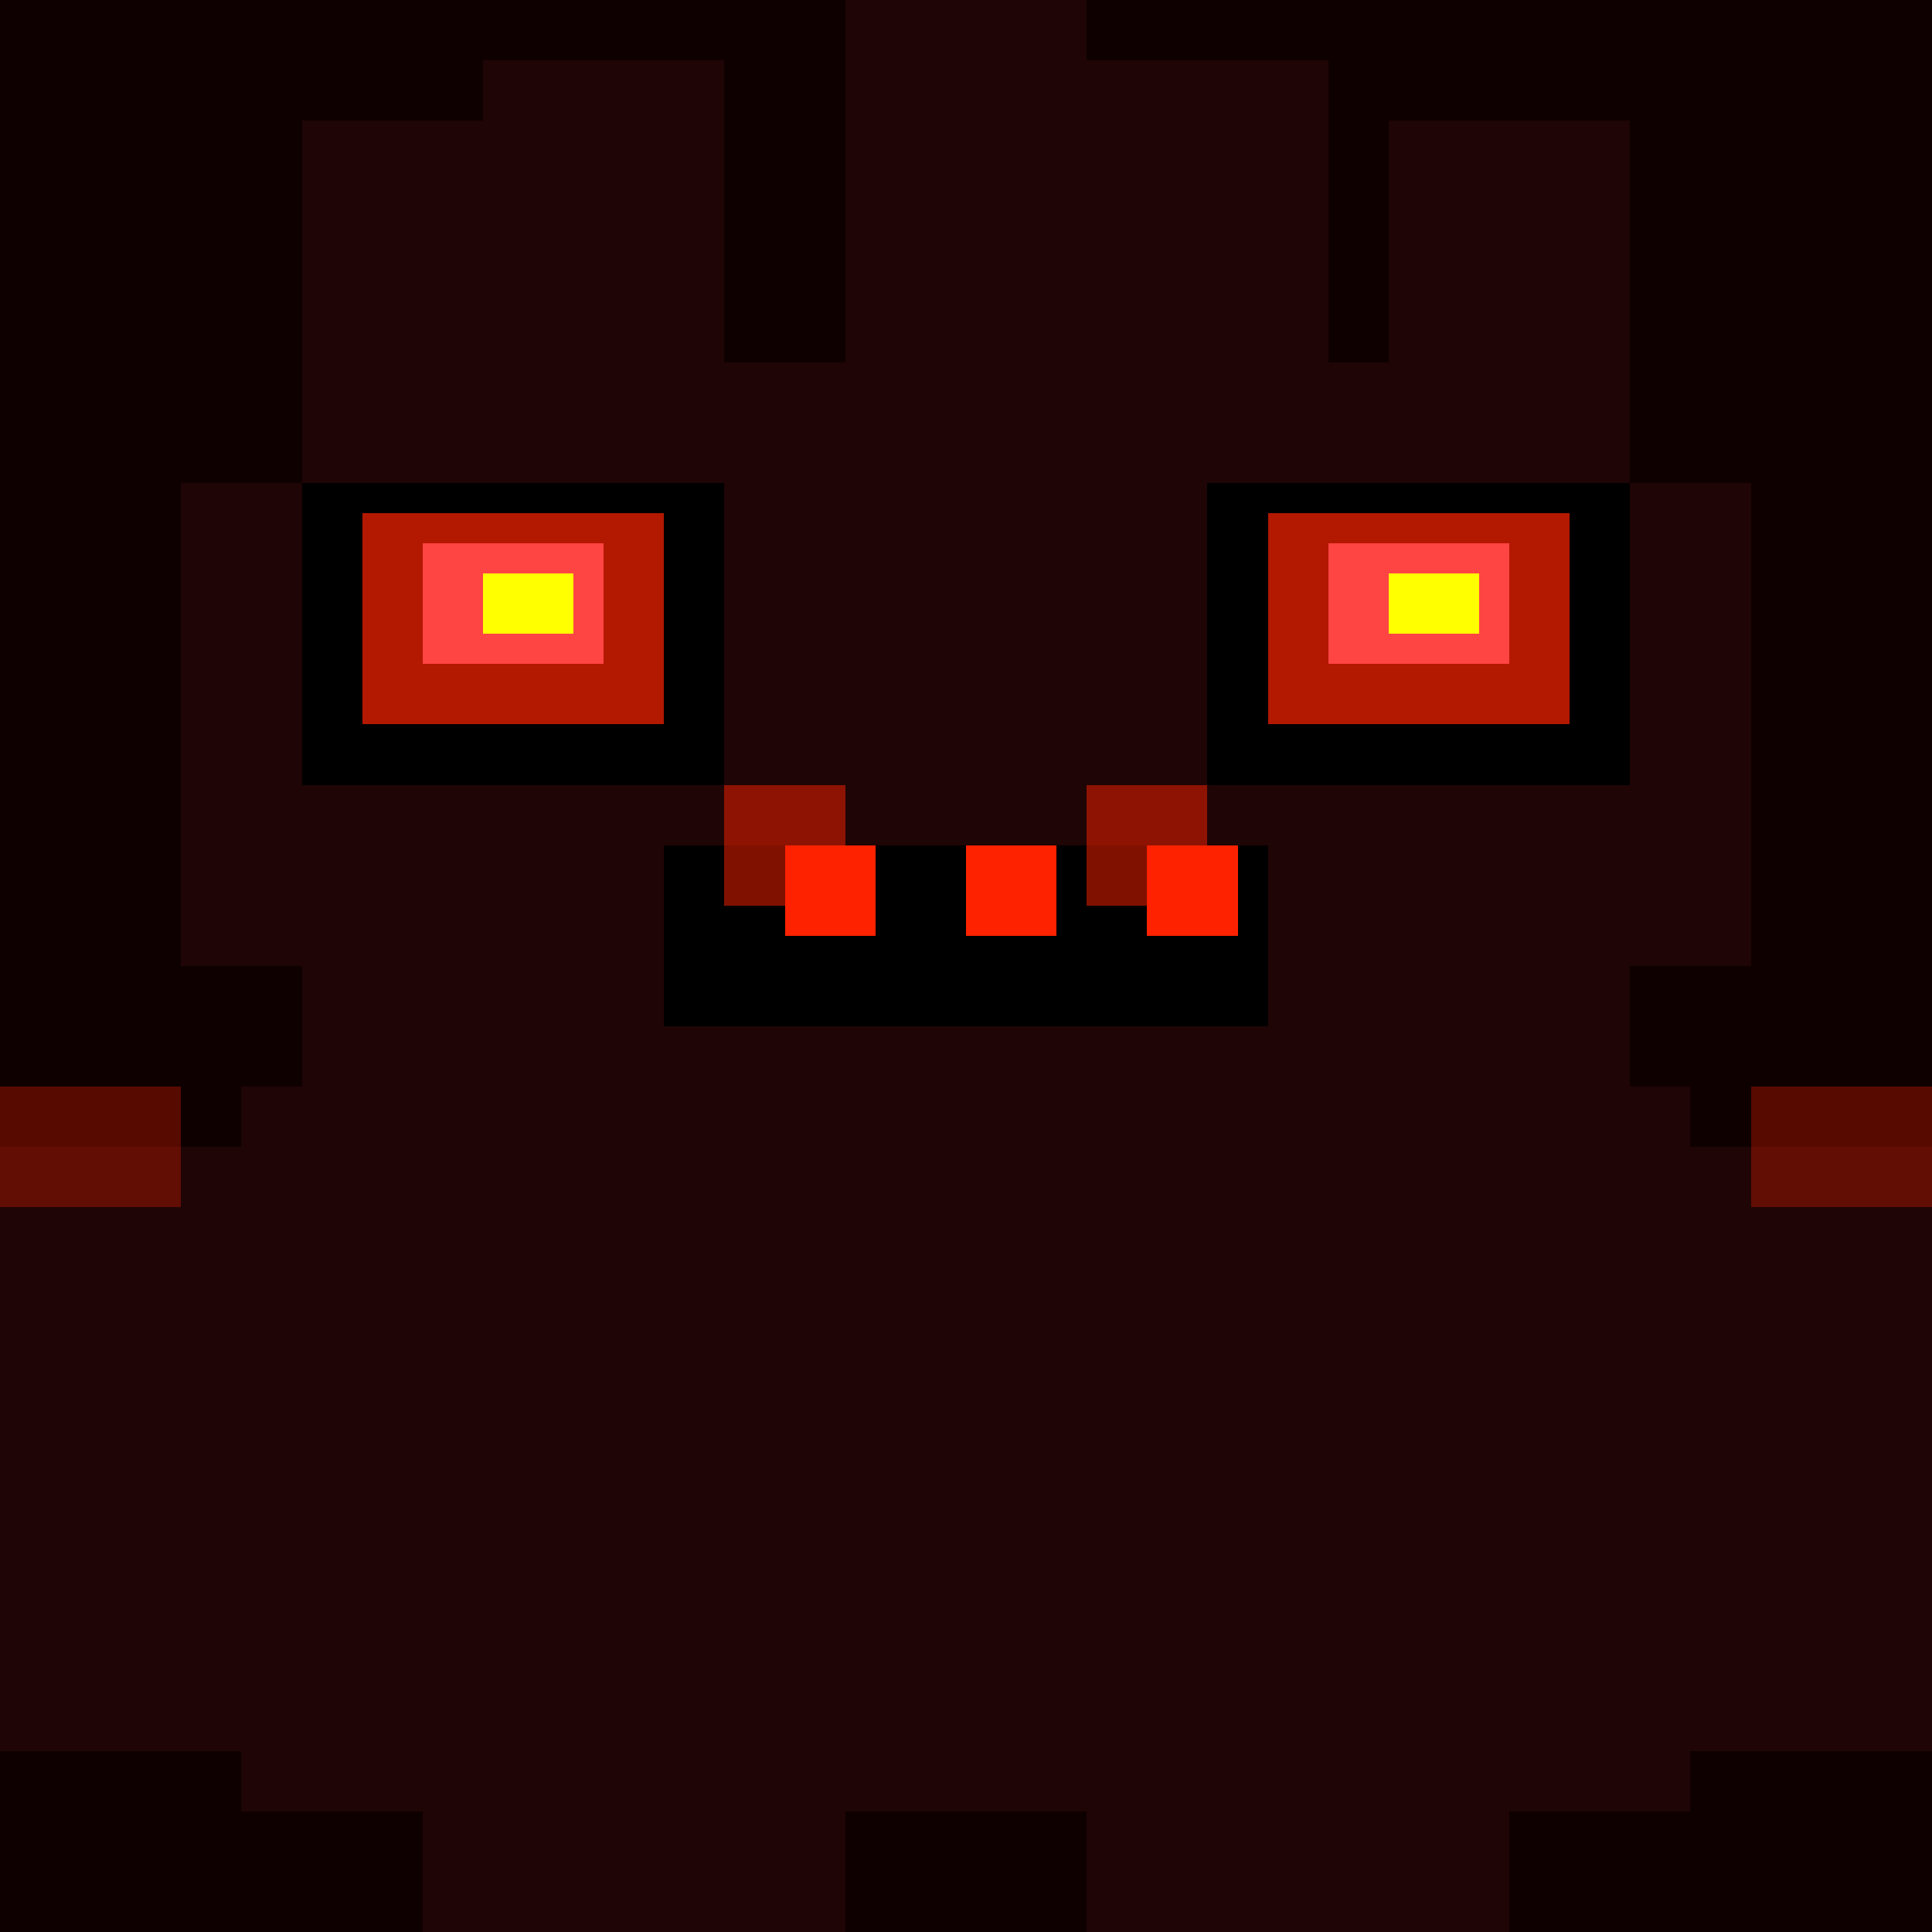
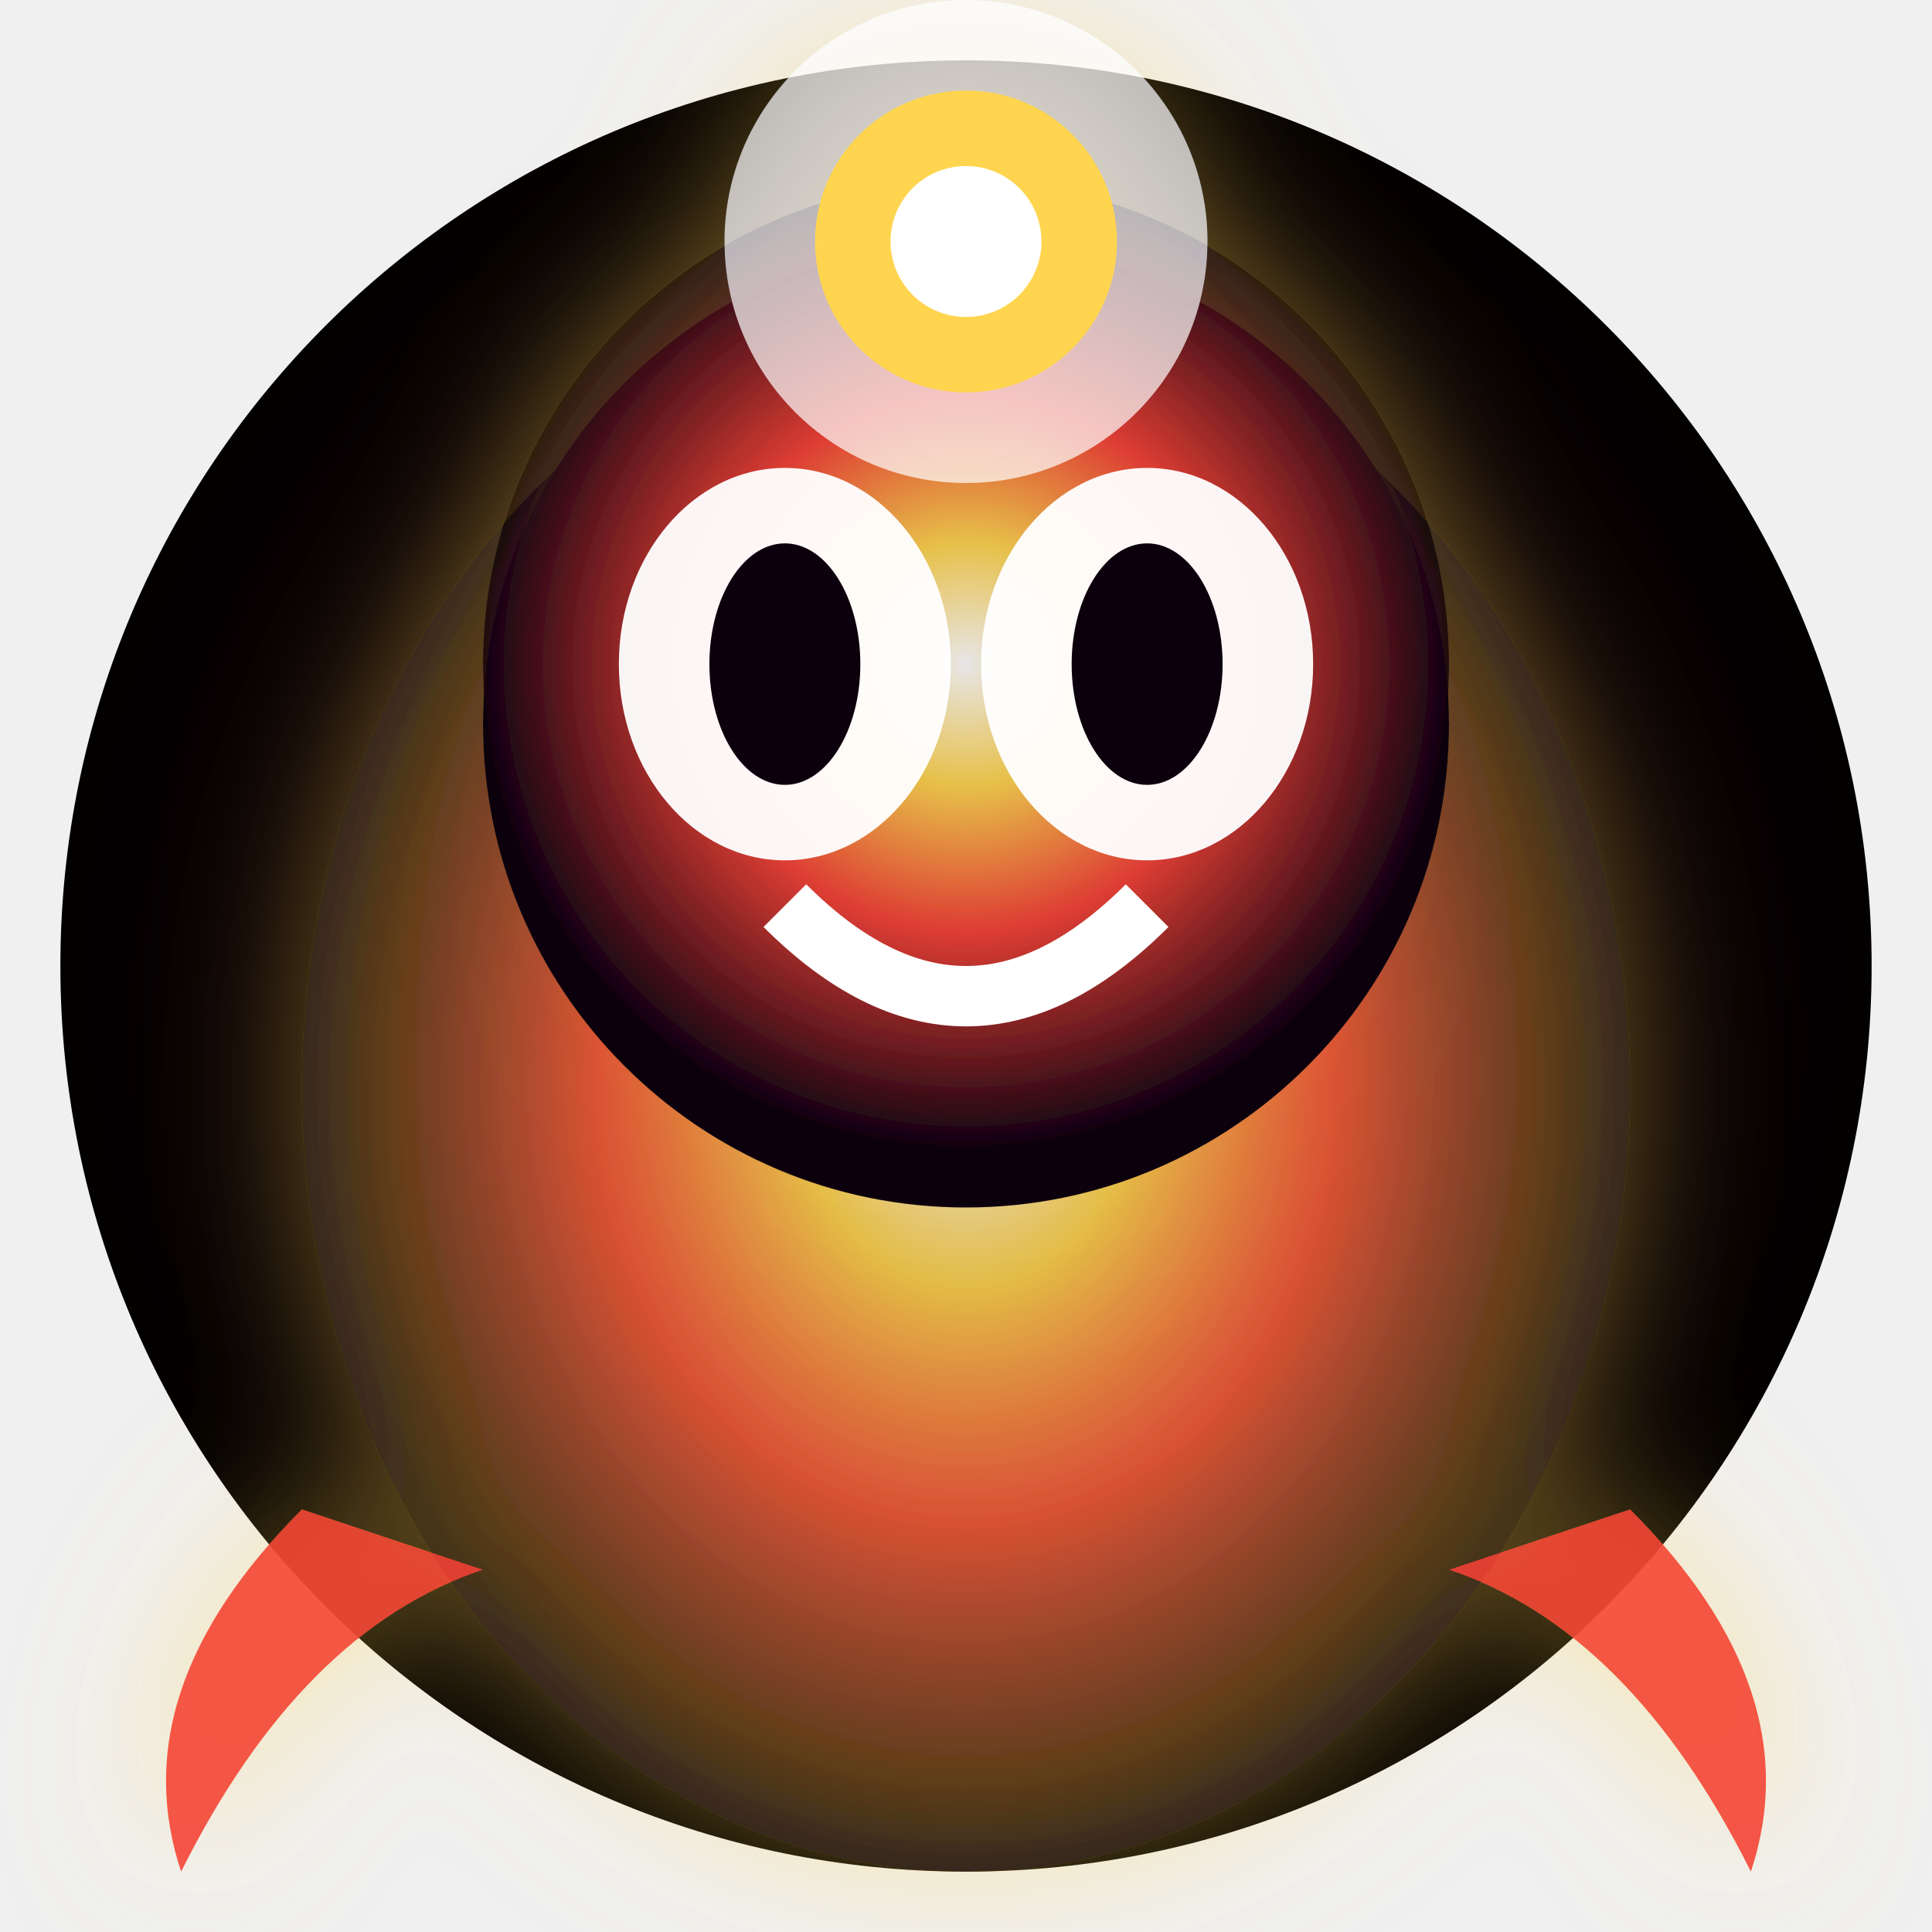
- <svg xmlns="http://www.w3.org/2000/svg" viewBox="0 0 64 64" shape-rendering="crispEdges">
-   <rect x="0" y="0" width="64" height="64" fill="#0f0000" />
-   <rect x="10" y="4" width="8" height="10" fill="#1f0505" />
-   <rect x="16" y="2" width="8" height="10" fill="#1f0505" />
-   <rect x="28" y="0" width="8" height="12" fill="#1f0505" />
-   <rect x="36" y="2" width="8" height="10" fill="#1f0505" />
-   <rect x="46" y="4" width="8" height="10" fill="#1f0505" />
-   <rect x="10" y="12" width="44" height="24" fill="#1f0505" />
-   <rect x="6" y="16" width="52" height="16" fill="#1f0505" />
-   <rect x="10" y="16" width="14" height="10" fill="#000" />
-   <rect x="40" y="16" width="14" height="10" fill="#000" />
-   <rect x="12" y="17" width="10" height="7" fill="#ff2200" opacity="0.7" />
-   <rect x="42" y="17" width="10" height="7" fill="#ff2200" opacity="0.7" />
-   <rect x="14" y="18" width="6" height="4" fill="#ff4444" />
-   <rect x="44" y="18" width="6" height="4" fill="#ff4444" />
-   <rect x="16" y="19" width="3" height="2" fill="#ffff00" />
-   <rect x="46" y="19" width="3" height="2" fill="#ffff00" />
-   <rect x="22" y="28" width="20" height="6" fill="#000" />
-   <rect x="24" y="26" width="4" height="4" fill="#ff2200" opacity="0.5" />
-   <rect x="36" y="26" width="4" height="4" fill="#ff2200" opacity="0.5" />
-   <rect x="26" y="28" width="3" height="3" fill="#ff2200" />
-   <rect x="32" y="28" width="3" height="3" fill="#ff2200" />
-   <rect x="38" y="28" width="3" height="3" fill="#ff2200" />
-   <rect x="8" y="36" width="48" height="24" fill="#1f0505" />
-   <rect x="4" y="40" width="56" height="16" fill="#1f0505" />
-   <rect x="0" y="38" width="10" height="20" fill="#1f0505" />
-   <rect x="54" y="38" width="10" height="20" fill="#1f0505" />
-   <rect x="0" y="36" width="6" height="4" fill="#ff2200" opacity="0.3" />
-   <rect x="58" y="36" width="6" height="4" fill="#ff2200" opacity="0.3" />
-   <rect x="14" y="60" width="14" height="4" fill="#1f0505" />
-   <rect x="36" y="60" width="14" height="4" fill="#1f0505" />
+ <svg xmlns="http://www.w3.org/2000/svg" viewBox="0 0 64 64" width="64" height="64">
+   <defs>
+     <filter id="shadow" x="-20%" y="-20%" width="140%" height="140%">
+       <feDropShadow dx="0" dy="1.5" stdDeviation="1.5" flood-opacity="0.35" />
+     </filter>
+   </defs>
+   <defs>
+     <filter id="glow" x="-40%" y="-40%" width="180%" height="180%">
+       <feGaussianBlur stdDeviation="2.5" result="blur" />
+       <feFlood flood-color="#ffd54f" flood-opacity="0.5" result="color" />
+       <feComposite in="color" in2="blur" operator="in" result="glow" />
+       <feMerge>
+         <feMergeNode in="glow" />
+         <feMergeNode in="SourceGraphic" />
+       </feMerge>
+     </filter>
+     <radialGradient id="bg" cx="50%" cy="50%">
+       <stop offset="0%" stop-color="#1a0010" />
+       <stop offset="100%" stop-color="#030000" />
+     </radialGradient>
+     <radialGradient id="chaos" cx="50%" cy="50%">
+       <stop offset="0%" stop-color="white" />
+       <stop offset="25%" stop-color="#ffd54f" />
+       <stop offset="55%" stop-color="#f44336" />
+       <stop offset="100%" stop-color="#0d0010" />
+     </radialGradient>
+   </defs>
+   <circle cx="32" cy="32" r="30" fill="url(#bg)" />
+   <g filter="url(#glow)">
+     <ellipse cx="32" cy="36" rx="22" ry="26" fill="url(#chaos)" opacity="0.8" />
+     <ellipse cx="32" cy="24" rx="16" ry="16" fill="#0d0010" />
+     <ellipse cx="32" cy="22" rx="16" ry="16" fill="url(#chaos)" opacity="0.9" />
+     <path d="M14,8 Q10,0 14,−4 Q14,8 20,12" fill="#ffd54f" opacity="0.9" />
+     <path d="M50,8 Q54,0 50,−4 Q50,8 44,12" fill="#ffd54f" opacity="0.9" />
+     <path d="M10,50 Q4,56 6,62 Q10,54 16,52" fill="#f44336" opacity="0.9" />
+     <path d="M54,50 Q60,56 58,62 Q54,54 48,52" fill="#f44336" opacity="0.9" />
+     <ellipse cx="26" cy="22" rx="5.5" ry="6.5" fill="white" opacity="0.95" />
+     <ellipse cx="38" cy="22" rx="5.5" ry="6.5" fill="white" opacity="0.95" />
+     <ellipse cx="26" cy="22" rx="2.5" ry="4" fill="#0d0010" />
+     <ellipse cx="38" cy="22" rx="2.5" ry="4" fill="#0d0010" />
+     <path d="M26,30 Q32,36 38,30" stroke="white" stroke-width="2" fill="none" />
+     <circle cx="32" cy="8" r="8" fill="white" opacity="0.7" />
+     <circle cx="32" cy="8" r="5" fill="#ffd54f" />
+     <circle cx="32" cy="8" r="2.5" fill="white" />
+   </g>
</svg>
